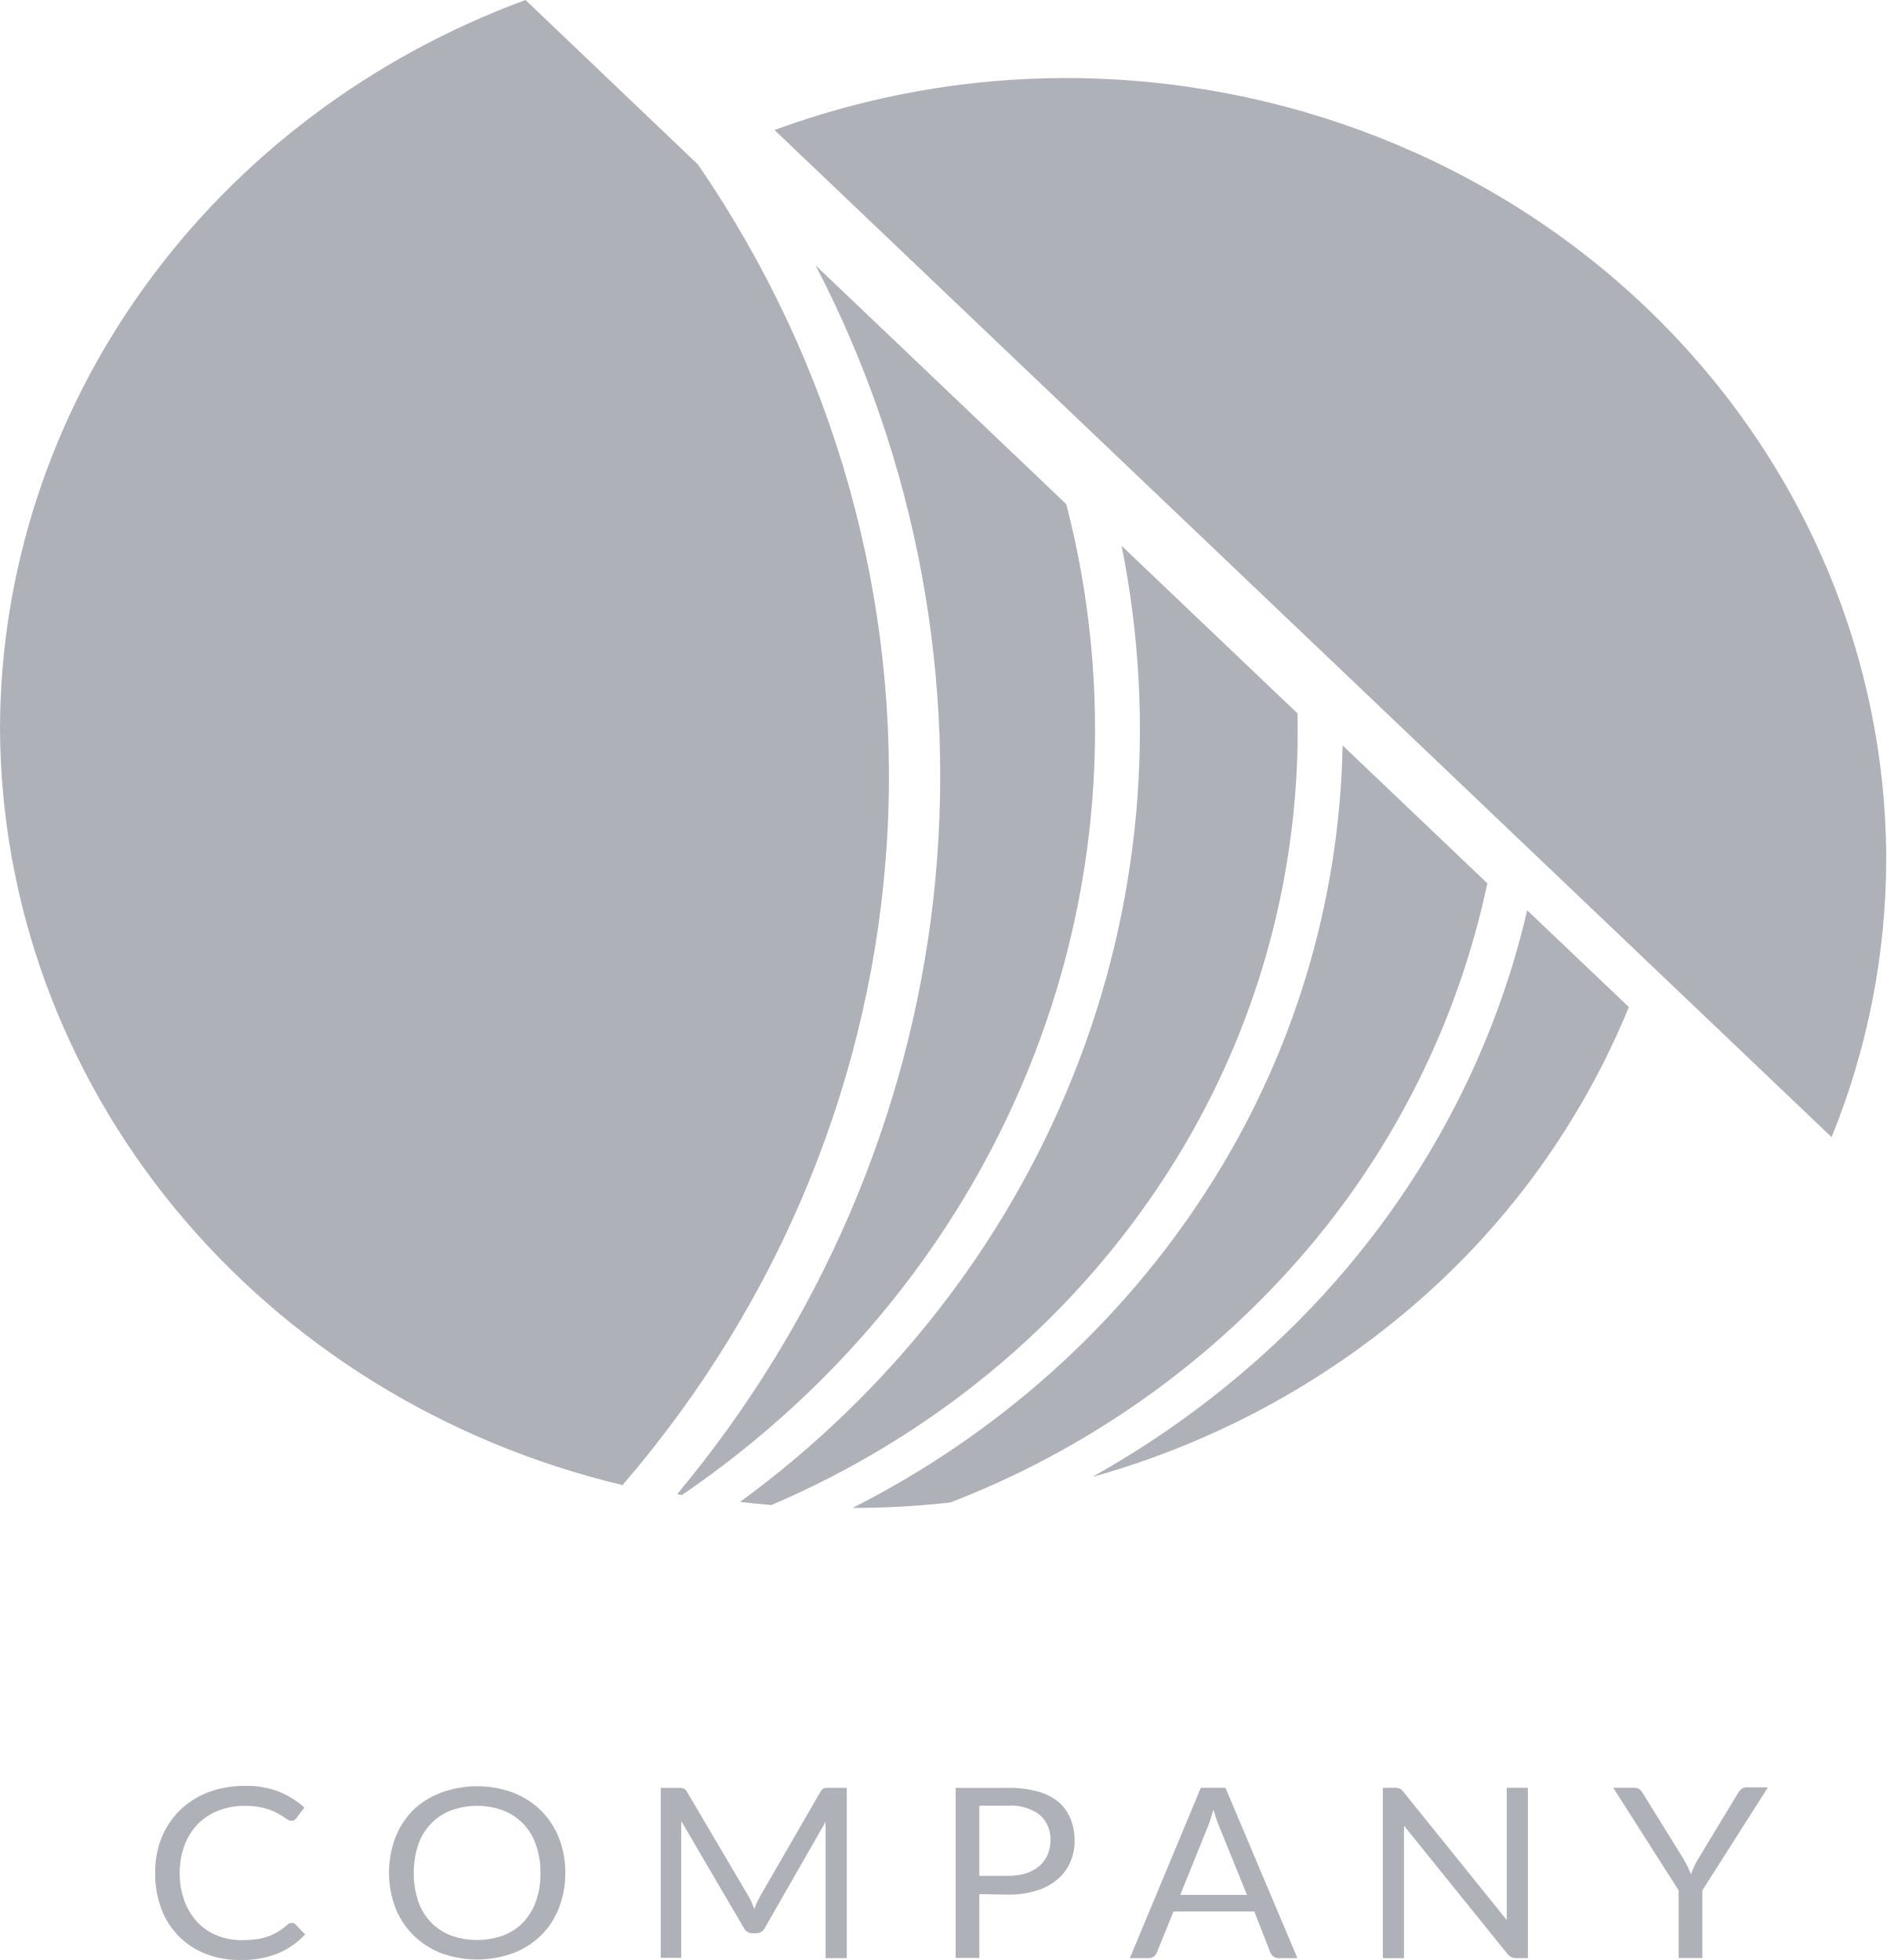
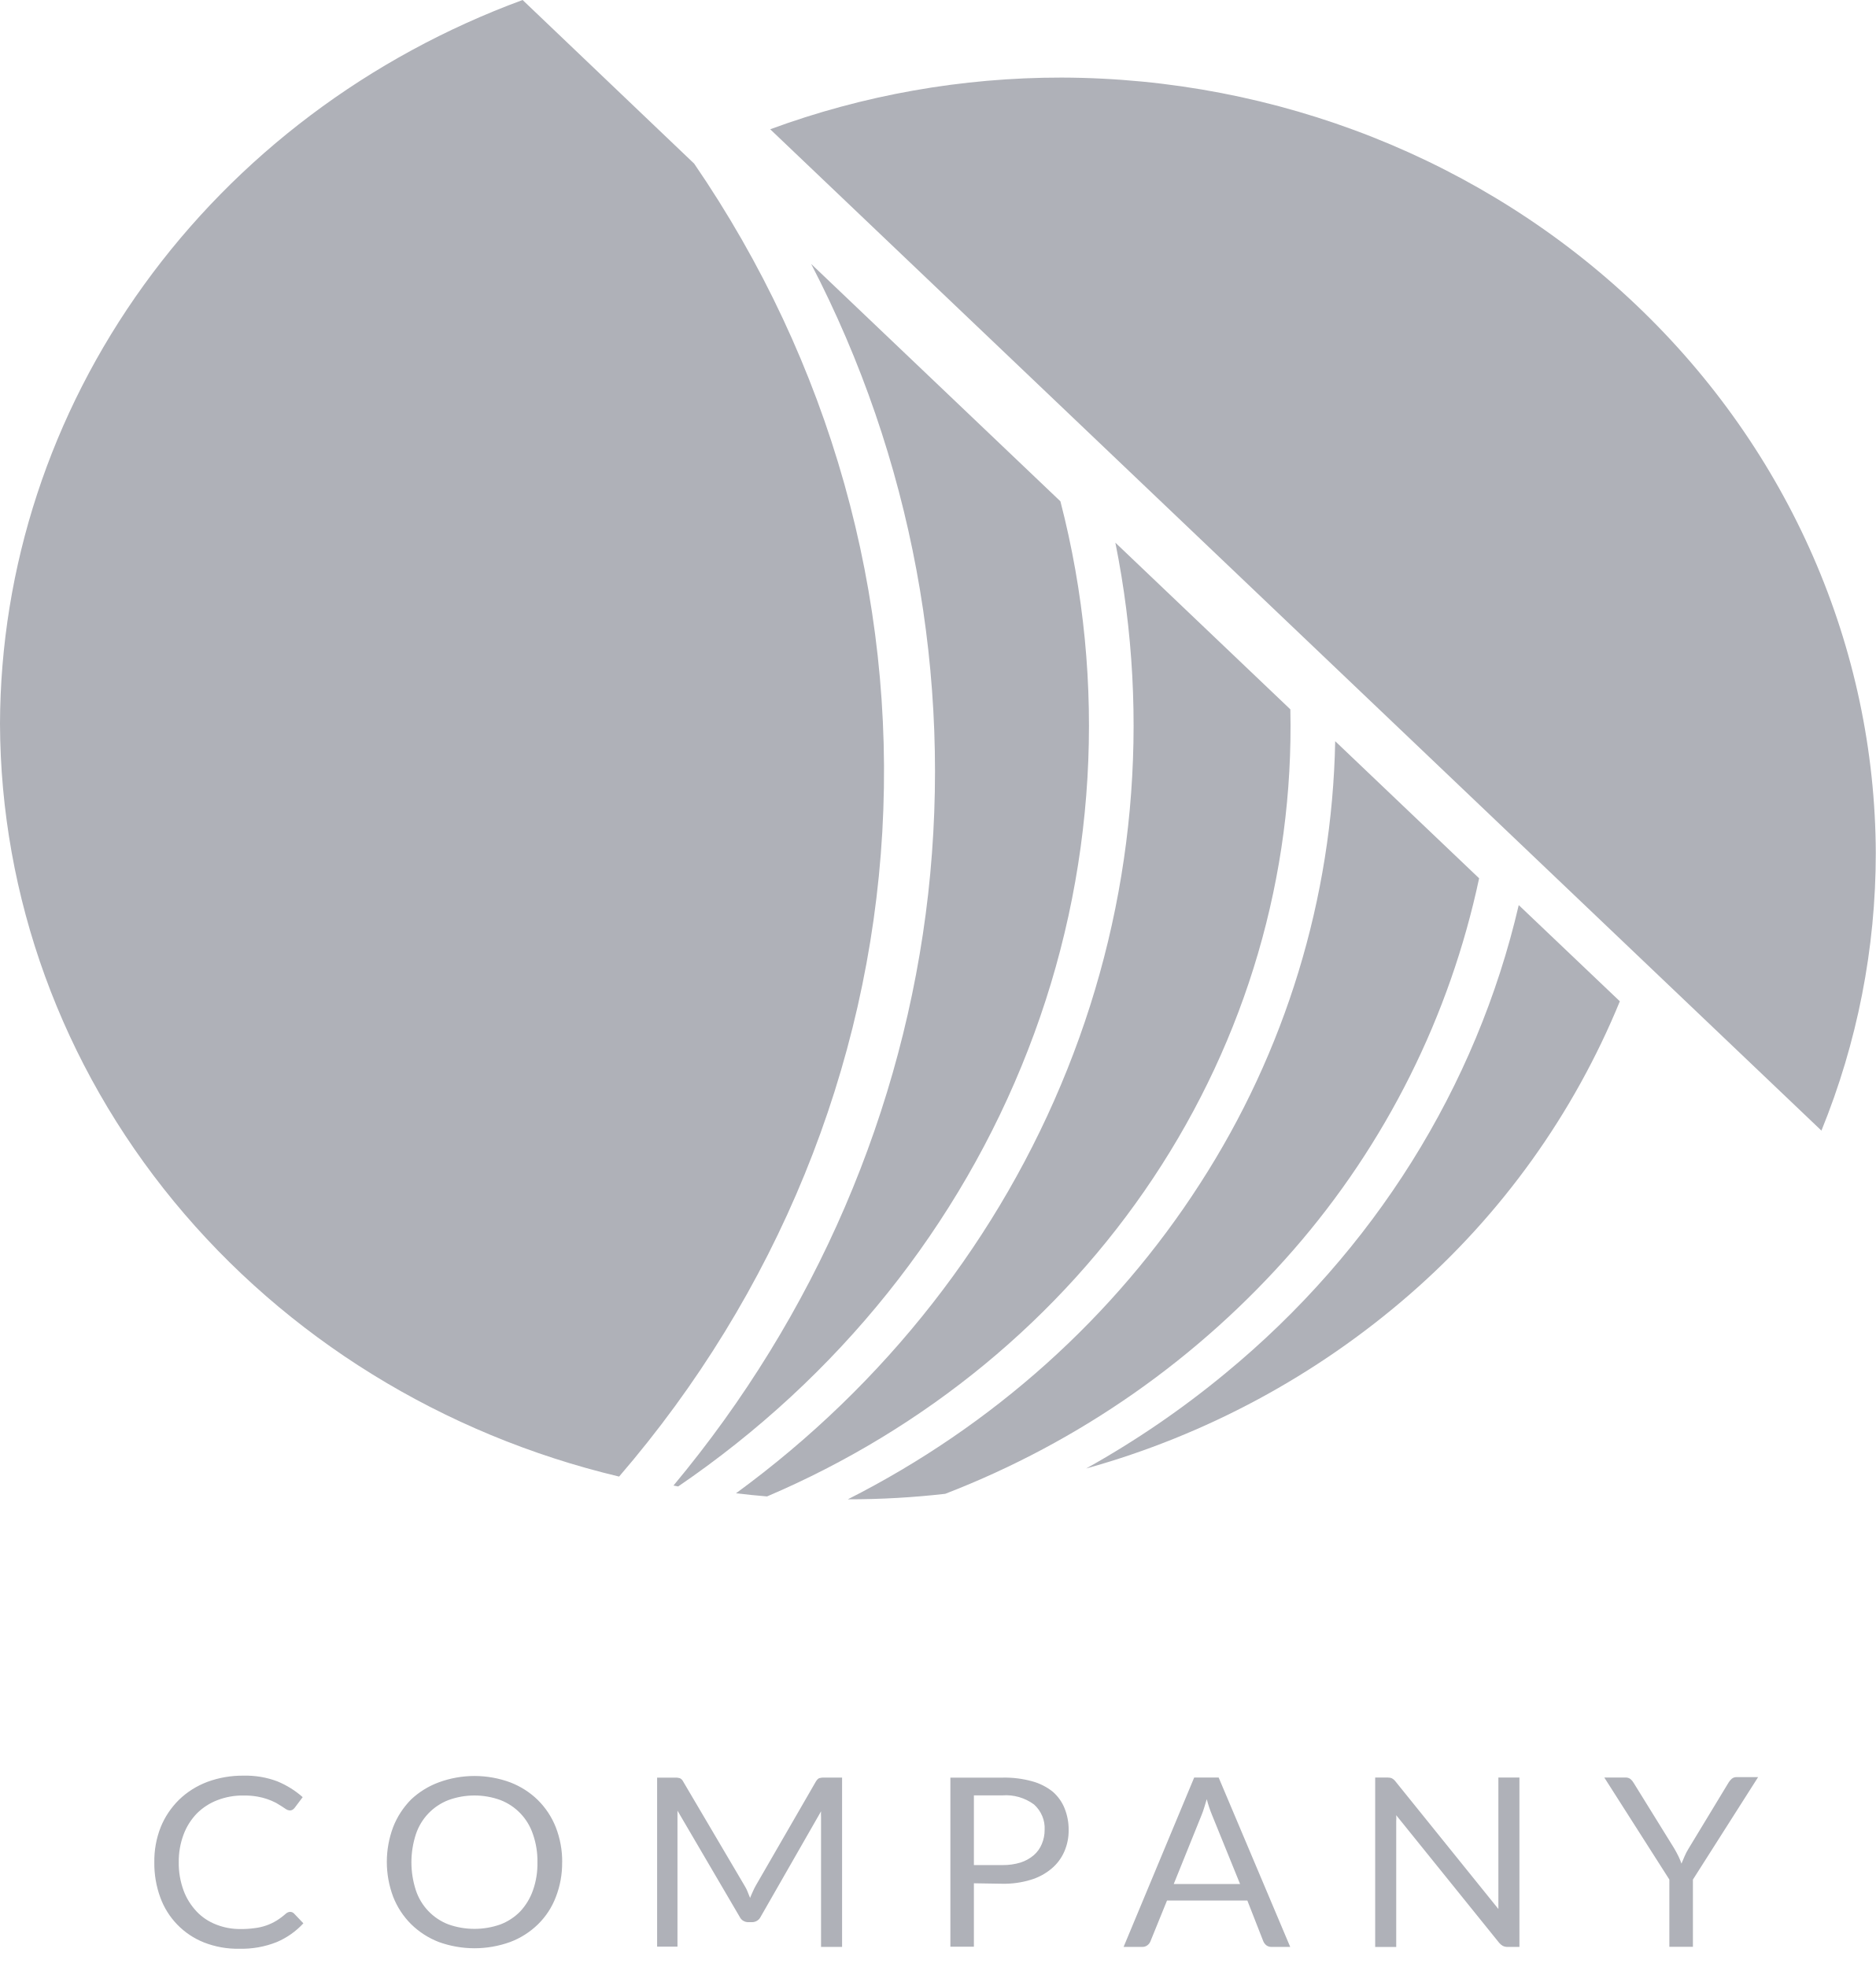
- <svg xmlns="http://www.w3.org/2000/svg">
-   <path d="M6.345 41.795a.118.118 0 01.08.034l.206.216c-.16.174-.357.314-.579.409a2.07 2.07 0 01-.82.147 2.01 2.01 0 01-.772-.137 1.672 1.672 0 01-.957-.986 2.163 2.163 0 01-.13-.767 2.017 2.017 0 01.14-.77c.09-.222.226-.425.4-.597.175-.17.385-.302.617-.39.253-.094.523-.14.794-.137.253-.006.504.036.739.125.203.084.39.2.553.345l-.173.23a.173.173 0 01-.044.042.11.11 0 01-.069.018.157.157 0 01-.075-.025l-.092-.061-.129-.079a1.4 1.4 0 00-.406-.137 1.643 1.643 0 00-.306-.024 1.532 1.532 0 00-.571.102 1.29 1.29 0 00-.448.29c-.128.133-.227.29-.29.46a1.665 1.665 0 00-.106.608c-.003.21.033.42.106.618.062.169.16.325.285.458.118.125.264.222.427.285.168.066.348.1.53.098.105.001.21-.005.314-.02.17-.02.332-.076.476-.164.072-.045.14-.096.203-.152a.153.153 0 01.097-.04zm5.942-1.085c.003.26-.044.52-.139.763a1.655 1.655 0 01-.387.592 1.754 1.754 0 01-.608.388 2.296 2.296 0 01-1.564 0 1.777 1.777 0 01-.604-.39 1.74 1.74 0 01-.391-.597 2.167 2.167 0 010-1.527 1.78 1.78 0 01.39-.6 1.78 1.78 0 01.605-.375 2.258 2.258 0 011.564 0c.228.088.435.22.607.39.17.17.301.37.388.59.095.245.143.505.14.767zm-.54 0a1.759 1.759 0 00-.098-.612 1.208 1.208 0 00-.71-.747 1.658 1.658 0 00-1.137 0 1.208 1.208 0 00-.712.747c-.13.4-.13.827 0 1.226a1.203 1.203 0 00.712.745c.367.13.77.13 1.137 0a1.21 1.21 0 00.435-.287c.123-.134.217-.29.275-.458.07-.198.102-.405.098-.613zm4.593.643l.055.137a2.56 2.56 0 01.059-.137 1.28 1.28 0 01.067-.135l1.314-2.276c.026-.04.05-.064.075-.071a.323.323 0 01.108-.012h.388v3.702h-.46V39.725a1.13 1.13 0 010-.128l-1.322 2.309a.202.202 0 01-.078.084.216.216 0 01-.113.03h-.074a.21.21 0 01-.113-.03.2.2 0 01-.077-.084l-1.361-2.324v2.973h-.445V38.86h.388a.323.323 0 01.108.012.15.15 0 01.072.071l1.343 2.279a.812.812 0 01.067.132zm4.947-.183v1.386h-.514V38.86h1.147a2.25 2.25 0 01.64.08c.167.045.321.124.453.23.114.1.202.225.257.363.06.151.09.312.088.473.002.162-.03.323-.096.473a1.013 1.013 0 01-.277.37 1.27 1.27 0 01-.456.245c-.2.061-.41.09-.62.086l-.622-.01zm0-.398h.623c.135.002.27-.017.398-.056a.843.843 0 00.288-.16.651.651 0 00.175-.244.768.768 0 00.062-.312.677.677 0 00-.052-.3.707.707 0 00-.18-.253 1.033 1.033 0 00-.691-.199h-.623v1.524zm6.914 1.789h-.406a.181.181 0 01-.114-.034.226.226 0 01-.067-.086l-.35-.894h-1.756l-.363.894a.2.2 0 01-.064.083.181.181 0 01-.116.037h-.406l1.543-3.703h.535l1.564 3.703zm-2.546-1.375h1.45l-.612-1.507a2.6 2.6 0 01-.116-.348l-.059.194a1.84 1.84 0 01-.056.157l-.607 1.504zm4.768-2.311c.031.017.058.04.078.067l2.25 2.79v-2.874h.46v3.703h-.257a.23.23 0 01-.105-.022.283.283 0 01-.082-.069l-2.249-2.788a.897.897 0 010 .127v2.753h-.46v-3.704h.273c.032 0 .063.005.092.017zm6.58 2.213v1.47h-.515v-1.47l-1.422-2.23h.46a.173.173 0 01.111.032.314.314 0 01.07.084l.89 1.438c.035.061.066.118.092.172.026.053.046.105.064.156l.067-.159a1.3 1.3 0 01.088-.169l.877-1.448a.379.379 0 01.067-.079.161.161 0 01.11-.036h.466l-1.425 2.24zm-20.917-8.444c.224.027.45.05.68.069 3.47-1.48 6.406-3.9 8.44-6.96a17.782 17.782 0 002.998-10.246l-3.825-3.644a20.22 20.22 0 01-1.05 11.512c-1.465 3.67-3.973 6.88-7.243 9.27z" fill="#AFB1B8" />
-   <path d="M14.72 32.475l.103.02c3.494-2.382 6.159-5.707 7.648-9.546a19.54 19.54 0 00.707-11.99L17.73 5.77a24.082 24.082 0 012.558 13.768c-.533 4.728-2.464 9.214-5.568 12.938zm18.476-12.689c-.925 3.98-3.173 7.568-6.41 10.234a20.218 20.218 0 01-3.045 2.082 18.187 18.187 0 007.08-3.813 17.085 17.085 0 004.585-6.4l-2.21-2.103z" fill="#AFB1B8" />
-   <path d="M32.33 19.2l-3.146-2.997a18.474 18.474 0 01-2.953 9.67c-1.873 2.915-4.532 5.299-7.699 6.903h.016c.706 0 1.41-.04 2.112-.12a19.338 19.338 0 007.61-5.33 18.092 18.092 0 004.06-8.126zM15.176 3.58L11.423 0c-3.355 1.235-6.24 3.406-8.278 6.23C1.107 9.053.01 12.397 0 15.823c.013 3.787 1.35 7.46 3.801 10.441 2.451 2.98 5.875 5.097 9.731 6.015 3.442-3.995 5.457-8.932 5.753-14.093.295-5.161-1.144-10.277-4.11-14.606zM41 18.649c-.014-4.492-1.893-8.797-5.227-11.973-3.334-3.177-7.852-4.967-12.567-4.98a18.379 18.379 0 00-6.371 1.13l22.977 21.89A16.072 16.072 0 0041 18.65z" fill="#AFB1B8" />
+ <svg xmlns="http://www.w3.org/2000/svg" width="41" height="43" fill="none">
+   <path d="M6.345 41.795a.118.118 0 01.08.034l.206.216c-.16.174-.357.314-.579.409-.26.104-.539.154-.82.147a2.01 2.01 0 01-.772-.137 1.672 1.672 0 01-.957-.986 2.163 2.163 0 01-.13-.767 2.017 2.017 0 01.14-.77c.09-.222.226-.425.4-.597.175-.17.385-.302.617-.39.253-.094.523-.14.794-.137.253-.006.504.036.739.125.203.084.39.2.553.345l-.173.23a.173.173 0 01-.044.042.11.11 0 01-.069.018.157.157 0 01-.075-.025l-.092-.061-.129-.079a1.4 1.4 0 00-.406-.137 1.643 1.643 0 00-.306-.024 1.532 1.532 0 00-.571.102 1.29 1.29 0 00-.448.29c-.128.133-.227.29-.29.46-.073.195-.109.401-.106.608-.003.21.033.42.106.618.062.169.16.325.285.458.118.125.264.222.427.285.168.066.348.1.53.098.105.001.21-.005.314-.02.17-.02.332-.076.476-.164.072-.045.14-.096.203-.152a.153.153 0 01.097-.04zM12.287 40.71c.003.26-.044.52-.139.763a1.655 1.655 0 01-.387.592 1.754 1.754 0 01-.608.388 2.296 2.296 0 01-1.564 0 1.777 1.777 0 01-.604-.39 1.74 1.74 0 01-.391-.597 2.167 2.167 0 010-1.527c.087-.223.22-.427.39-.6a1.78 1.78 0 01.605-.375 2.258 2.258 0 011.564 0c.228.088.435.22.607.39.17.17.301.37.388.59.095.245.143.505.14.767zm-.54 0a1.759 1.759 0 00-.098-.612 1.208 1.208 0 00-.71-.747 1.658 1.658 0 00-1.137 0 1.208 1.208 0 00-.712.747c-.13.4-.13.827 0 1.226a1.203 1.203 0 00.712.745c.367.13.77.13 1.137 0 .166-.064.314-.162.435-.287.123-.134.217-.29.275-.458.07-.198.102-.405.098-.613zM16.34 41.353l.055.137c.02-.049.038-.093.059-.137a1.28 1.28 0 01.067-.135l1.314-2.276c.026-.04.05-.064.075-.071a.323.323 0 01.108-.012h.388v3.702h-.46V39.84v-.115a1.13 1.13 0 010-.128l-1.322 2.309a.202.202 0 01-.078.084.216.216 0 01-.113.03h-.074c-.04.001-.08-.01-.113-.03a.2.2 0 01-.077-.084l-1.361-2.324v2.973h-.445v-3.695h.388a.323.323 0 01.108.012.15.15 0 01.072.071l1.343 2.279a.812.812 0 01.067.132zM21.287 41.17v1.386h-.514V38.86h1.147a2.25 2.25 0 01.64.08c.167.045.321.124.453.23.114.1.202.225.257.363.06.151.09.312.088.473.002.162-.03.323-.096.473a1.013 1.013 0 01-.277.37 1.27 1.27 0 01-.456.245c-.2.061-.41.09-.62.086l-.622-.01zm0-.398h.623c.135.002.27-.017.398-.056a.843.843 0 00.288-.16.651.651 0 00.175-.244.768.768 0 00.062-.312.677.677 0 00-.052-.3.707.707 0 00-.18-.253 1.033 1.033 0 00-.691-.199h-.623v1.524zM28.201 42.561h-.406a.181.181 0 01-.114-.034.226.226 0 01-.067-.086l-.35-.894h-1.756l-.363.894a.2.2 0 01-.064.083.181.181 0 01-.116.037h-.406l1.543-3.703h.535l1.564 3.703zm-2.546-1.375h1.45l-.612-1.507a2.6 2.6 0 01-.116-.348l-.059.194a1.84 1.84 0 01-.056.157l-.607 1.504zM30.423 38.875c.031.017.058.04.078.067l2.25 2.79v-.129-2.745h.46v3.703h-.257a.23.23 0 01-.105-.022.283.283 0 01-.082-.069l-2.249-2.788c.003.042.003.085 0 .127v2.753h-.46v-3.704h.273c.032 0 .063.005.092.017zM37.003 41.088v1.47h-.515v-1.47l-1.422-2.23h.46a.173.173 0 01.111.032.314.314 0 01.07.084l.89 1.438c.035.061.066.118.092.172.026.053.046.105.064.156l.067-.159a1.3 1.3 0 01.088-.169l.877-1.448a.379.379 0 01.067-.079.161.161 0 01.11-.036h.466l-1.425 2.24zM16.086 32.644c.224.027.45.05.68.069 3.47-1.48 6.406-3.9 8.44-6.96 2.035-3.06 3.077-6.624 2.998-10.246l-3.825-3.644a20.22 20.22 0 01-1.05 11.512c-1.465 3.67-3.973 6.88-7.243 9.27z" fill="#AFB1B8" />
+   <path d="M14.72 32.475l.103.02c3.494-2.382 6.159-5.707 7.648-9.546a19.54 19.54 0 00.707-11.99L17.73 5.77a24.082 24.082 0 012.558 13.768c-.533 4.728-2.464 9.214-5.568 12.938zM33.196 19.786c-.925 3.98-3.173 7.568-6.41 10.234a20.218 20.218 0 01-3.045 2.082 18.187 18.187 0 007.08-3.813 17.085 17.085 0 004.585-6.4l-2.21-2.103z" fill="#AFB1B8" />
+   <path d="M32.33 19.2l-3.146-2.997a18.474 18.474 0 01-2.953 9.67c-1.873 2.915-4.532 5.299-7.699 6.903h.016c.706 0 1.41-.04 2.112-.12a19.338 19.338 0 007.61-5.33 18.092 18.092 0 004.06-8.126zM15.176 3.58L11.423 0c-3.355 1.235-6.24 3.406-8.278 6.23C1.107 9.053.01 12.397 0 15.823c.013 3.787 1.35 7.46 3.801 10.441 2.451 2.98 5.875 5.097 9.731 6.015 3.442-3.995 5.457-8.932 5.753-14.093.295-5.161-1.144-10.277-4.11-14.606zM41 18.649c-.014-4.492-1.893-8.797-5.227-11.973-3.334-3.177-7.852-4.967-12.567-4.98-2.179-.002-4.34.381-6.371 1.13l22.977 21.89A16.072 16.072 0 0041 18.65z" fill="#AFB1B8" />
</svg>
